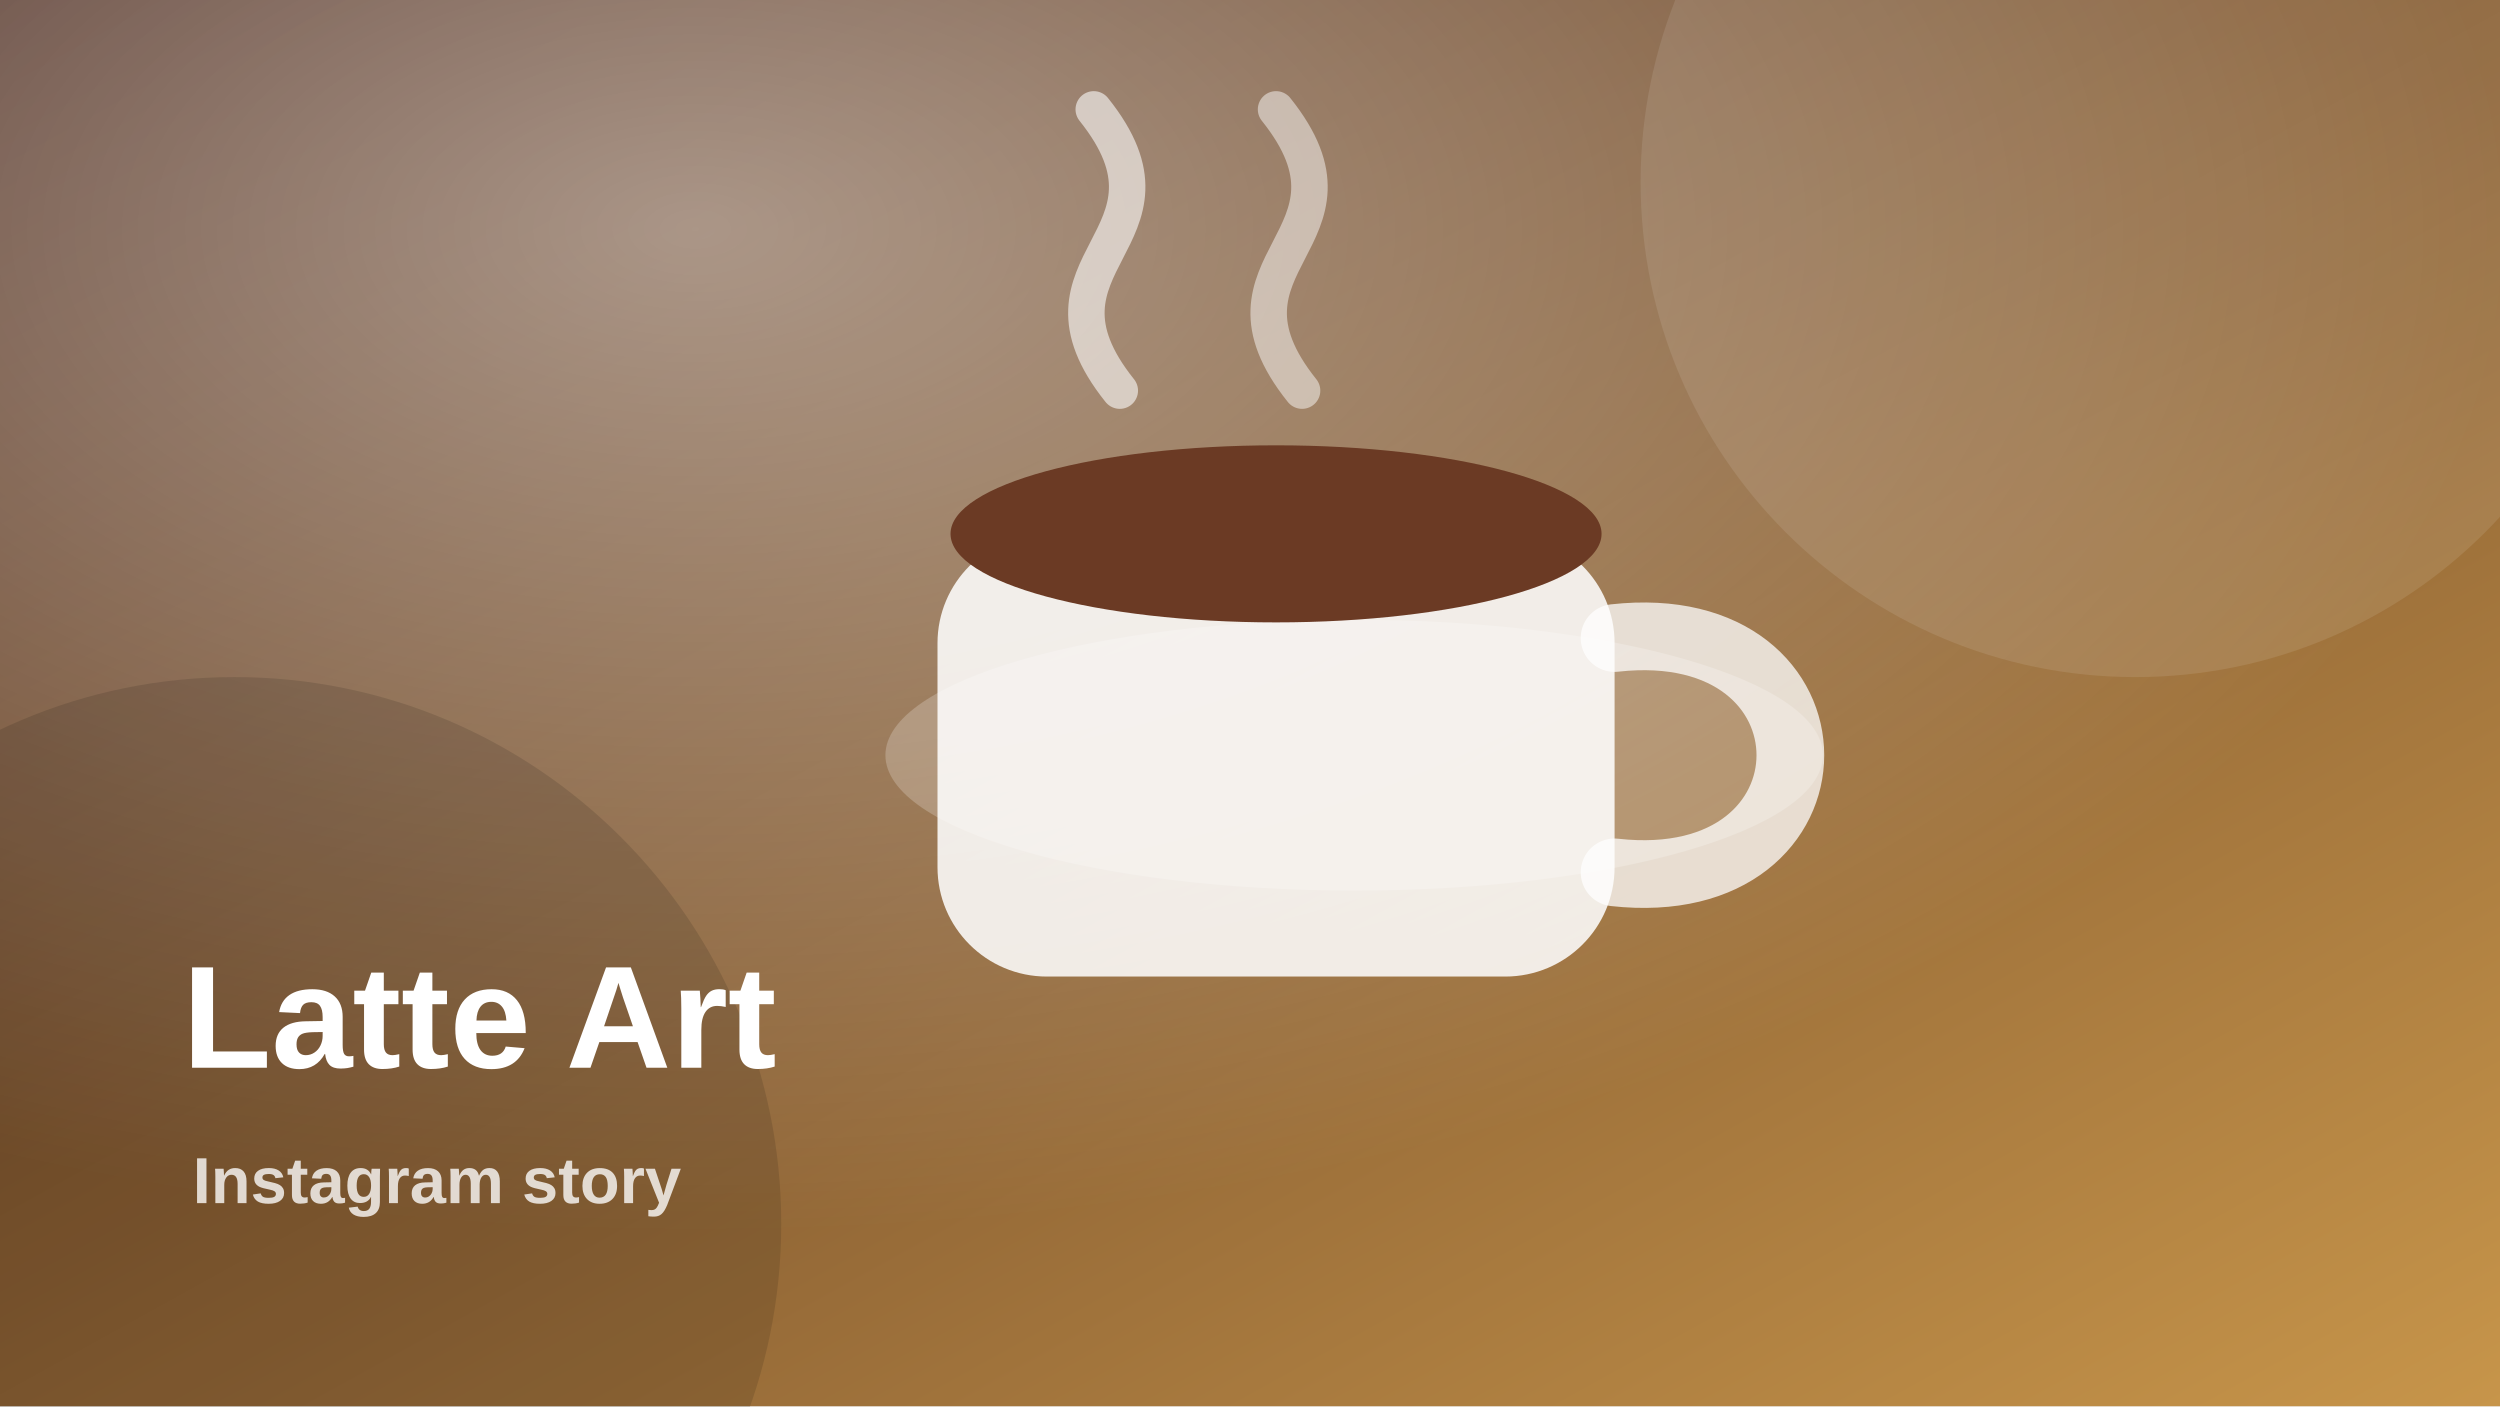
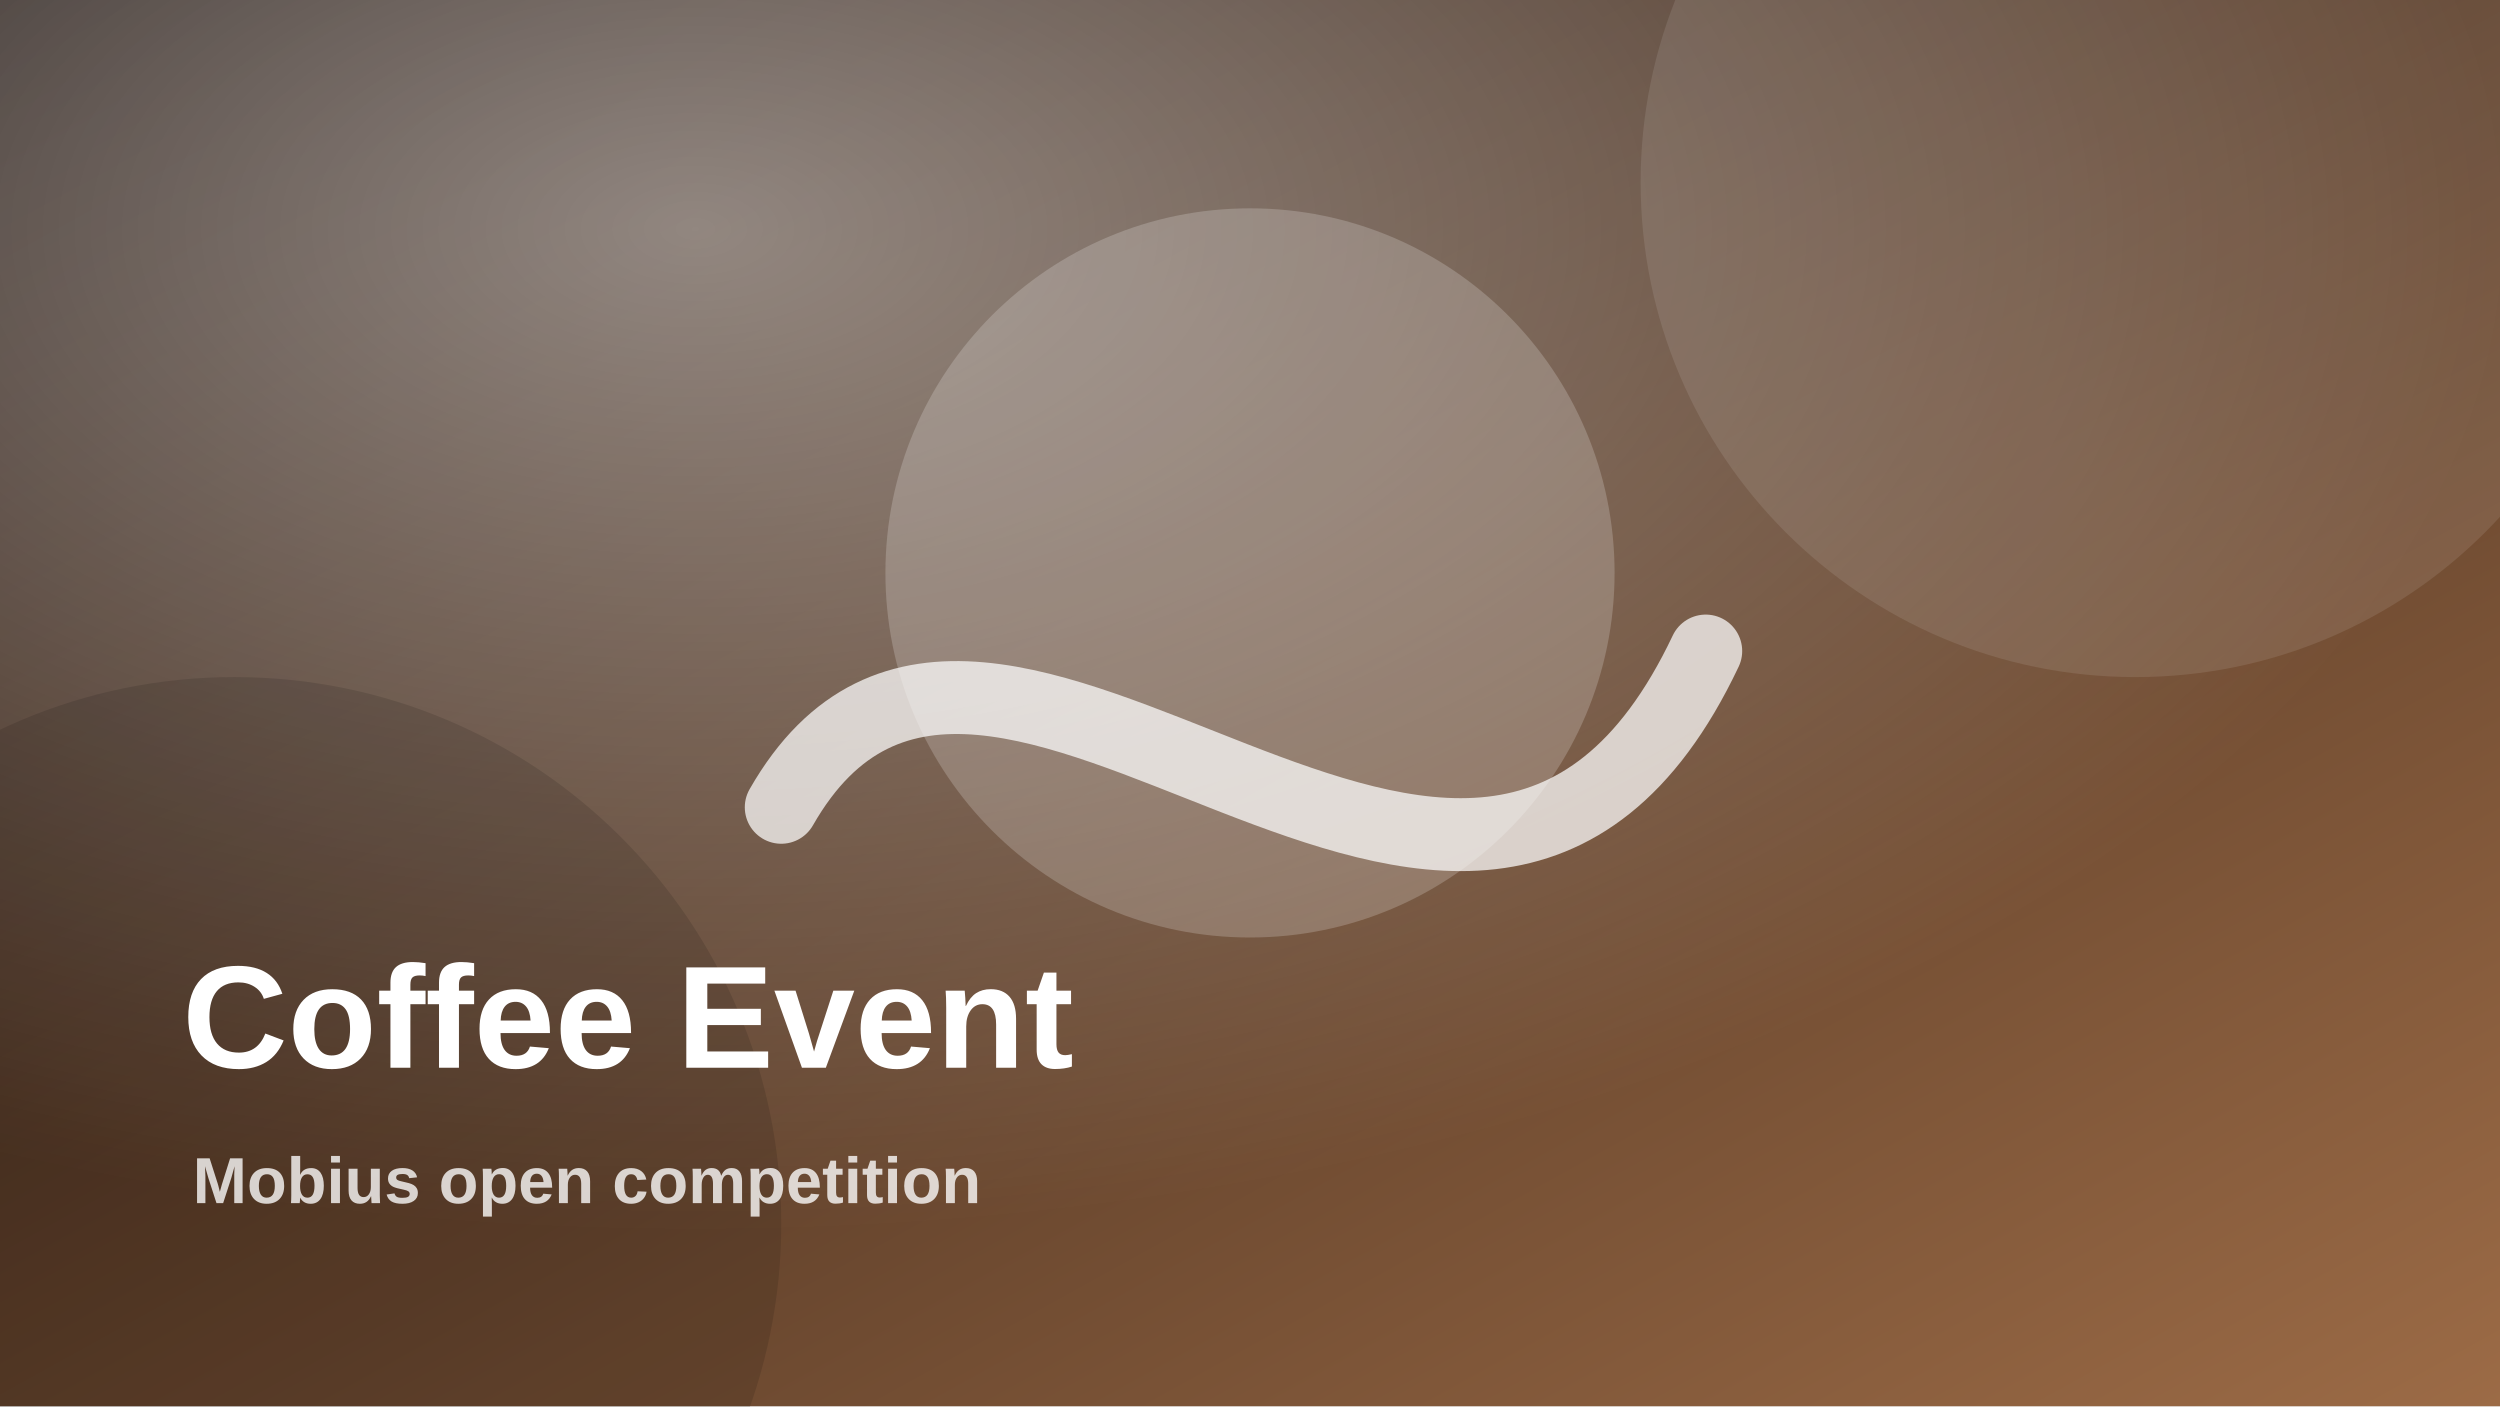
<svg xmlns="http://www.w3.org/2000/svg" width="960" height="540" viewBox="0 0 960 540">
  <defs>
    <linearGradient id="g" x1="0" y1="0" x2="1" y2="1">
-       <stop stop-color="#4a281b" offset="0" />
-       <stop stop-color="#c7954a" offset="1" />
+       <stop stop-color="#1c100b" offset="0" />
+       <stop stop-color="#9c6b46" offset="1" />
    </linearGradient>
    <radialGradient id="r" cx=".28" cy=".16" r=".72">
      <stop stop-color="rgba(255,255,255,.45)" offset="0" />
      <stop stop-color="rgba(255,255,255,0)" offset="1" />
    </radialGradient>
  </defs>
  <rect width="960" height="540" fill="url(#g)" />
  <rect width="960" height="540" fill="url(#r)" />
  <circle cx="820" cy="70" r="190" fill="rgba(255,255,255,.10)" />
  <circle cx="90" cy="470" r="210" fill="rgba(0,0,0,.12)" />
-   <ellipse cx="520" cy="290" rx="180" ry="52" fill="rgba(255,255,255,.22)" />
-   <rect x="360" y="205" width="260" height="170" rx="42" fill="rgba(255,255,255,.86)" />
-   <path d="M620 245 C710 235 710 345 620 335" fill="none" stroke="rgba(255,255,255,.75)" stroke-width="26" stroke-linecap="round" />
-   <ellipse cx="490" cy="205" rx="125" ry="34" fill="#6b3a24" />
-   <path d="M430 150 C390 100 460 92 420 42" stroke="rgba(255,255,255,.58)" stroke-width="14" fill="none" stroke-linecap="round" />
-   <path d="M500 150 C460 100 530 92 490 42" stroke="rgba(255,255,255,.48)" stroke-width="14" fill="none" stroke-linecap="round" />
-   <text x="70" y="410" font-family="Arial, sans-serif" font-size="56" font-weight="800" fill="white">Latte Art</text>
-   <text x="74" y="462" font-family="Arial, sans-serif" font-size="25" font-weight="600" fill="rgba(255,255,255,.78)">Instagram story</text>
+   <circle cx="480" cy="220" r="140" fill="rgba(255,255,255,.20)" />
+   <path d="M300 310 C380 170 565 440 655 250" stroke="rgba(255,255,255,.72)" stroke-width="28" fill="none" stroke-linecap="round" />
+   <text x="70" y="410" font-family="Arial, sans-serif" font-size="56" font-weight="800" fill="white">Coffee Event</text>
+   <text x="74" y="462" font-family="Arial, sans-serif" font-size="25" font-weight="600" fill="rgba(255,255,255,.78)">Mobius open competition</text>
</svg>
